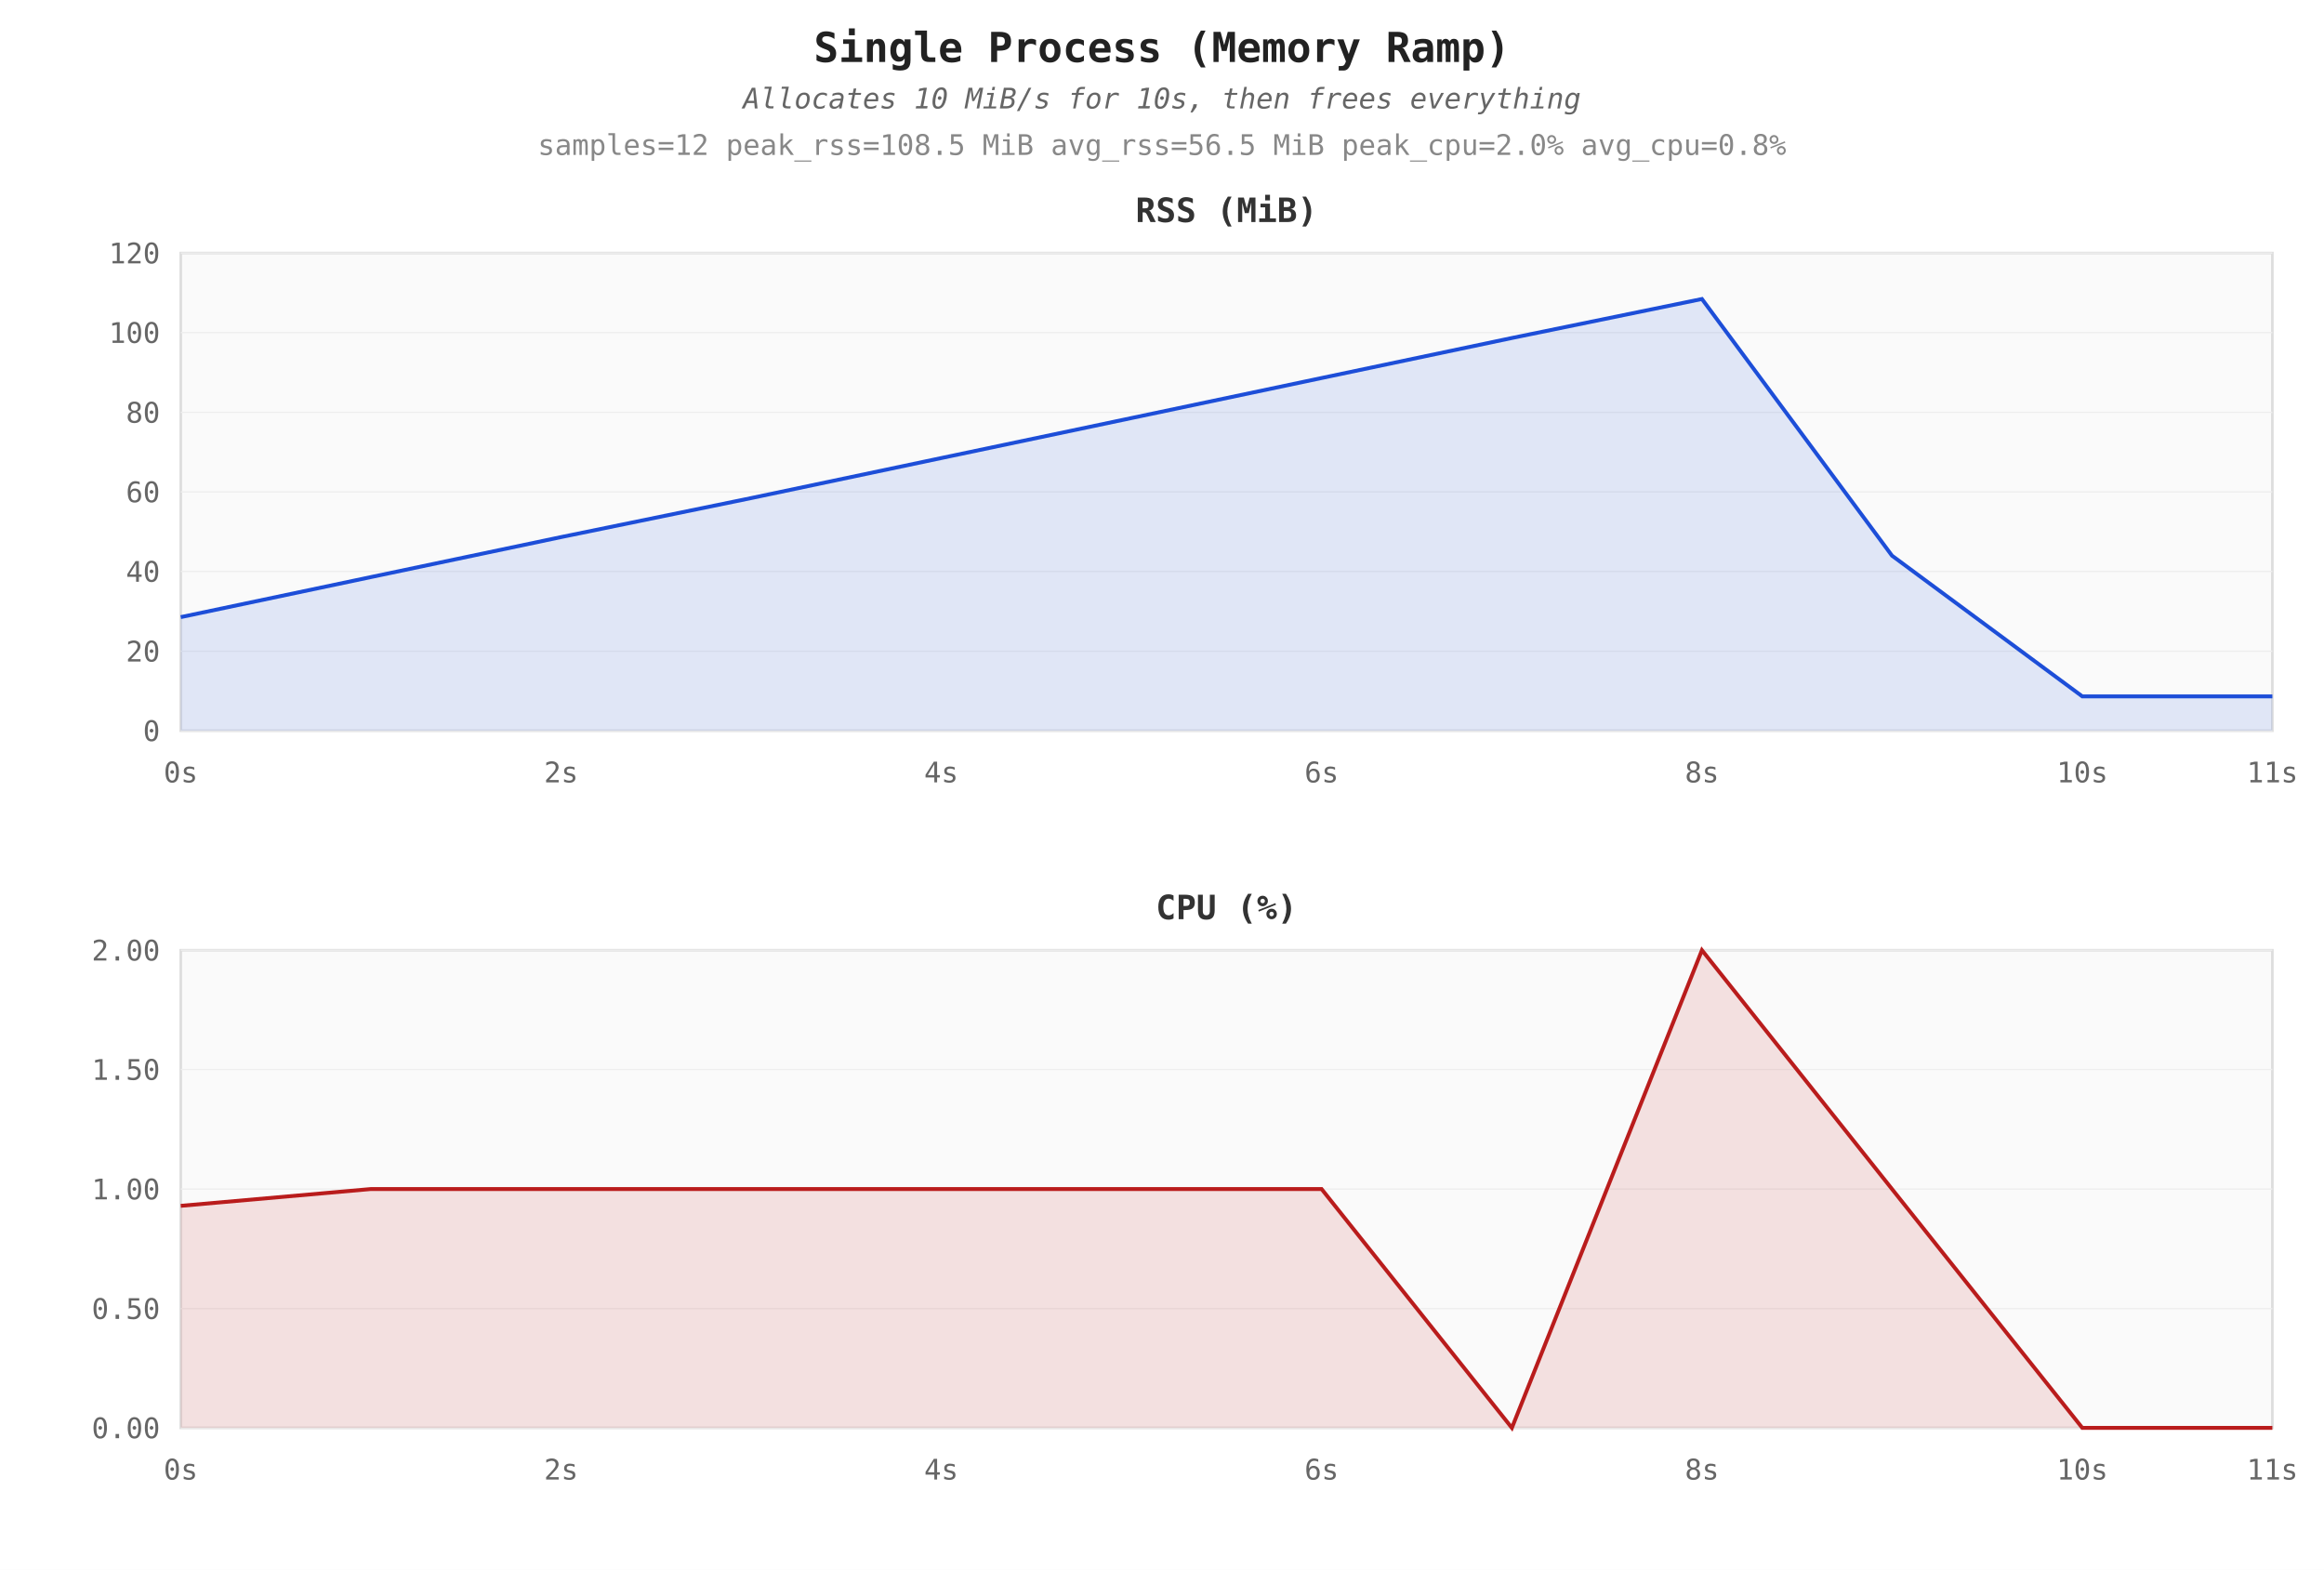
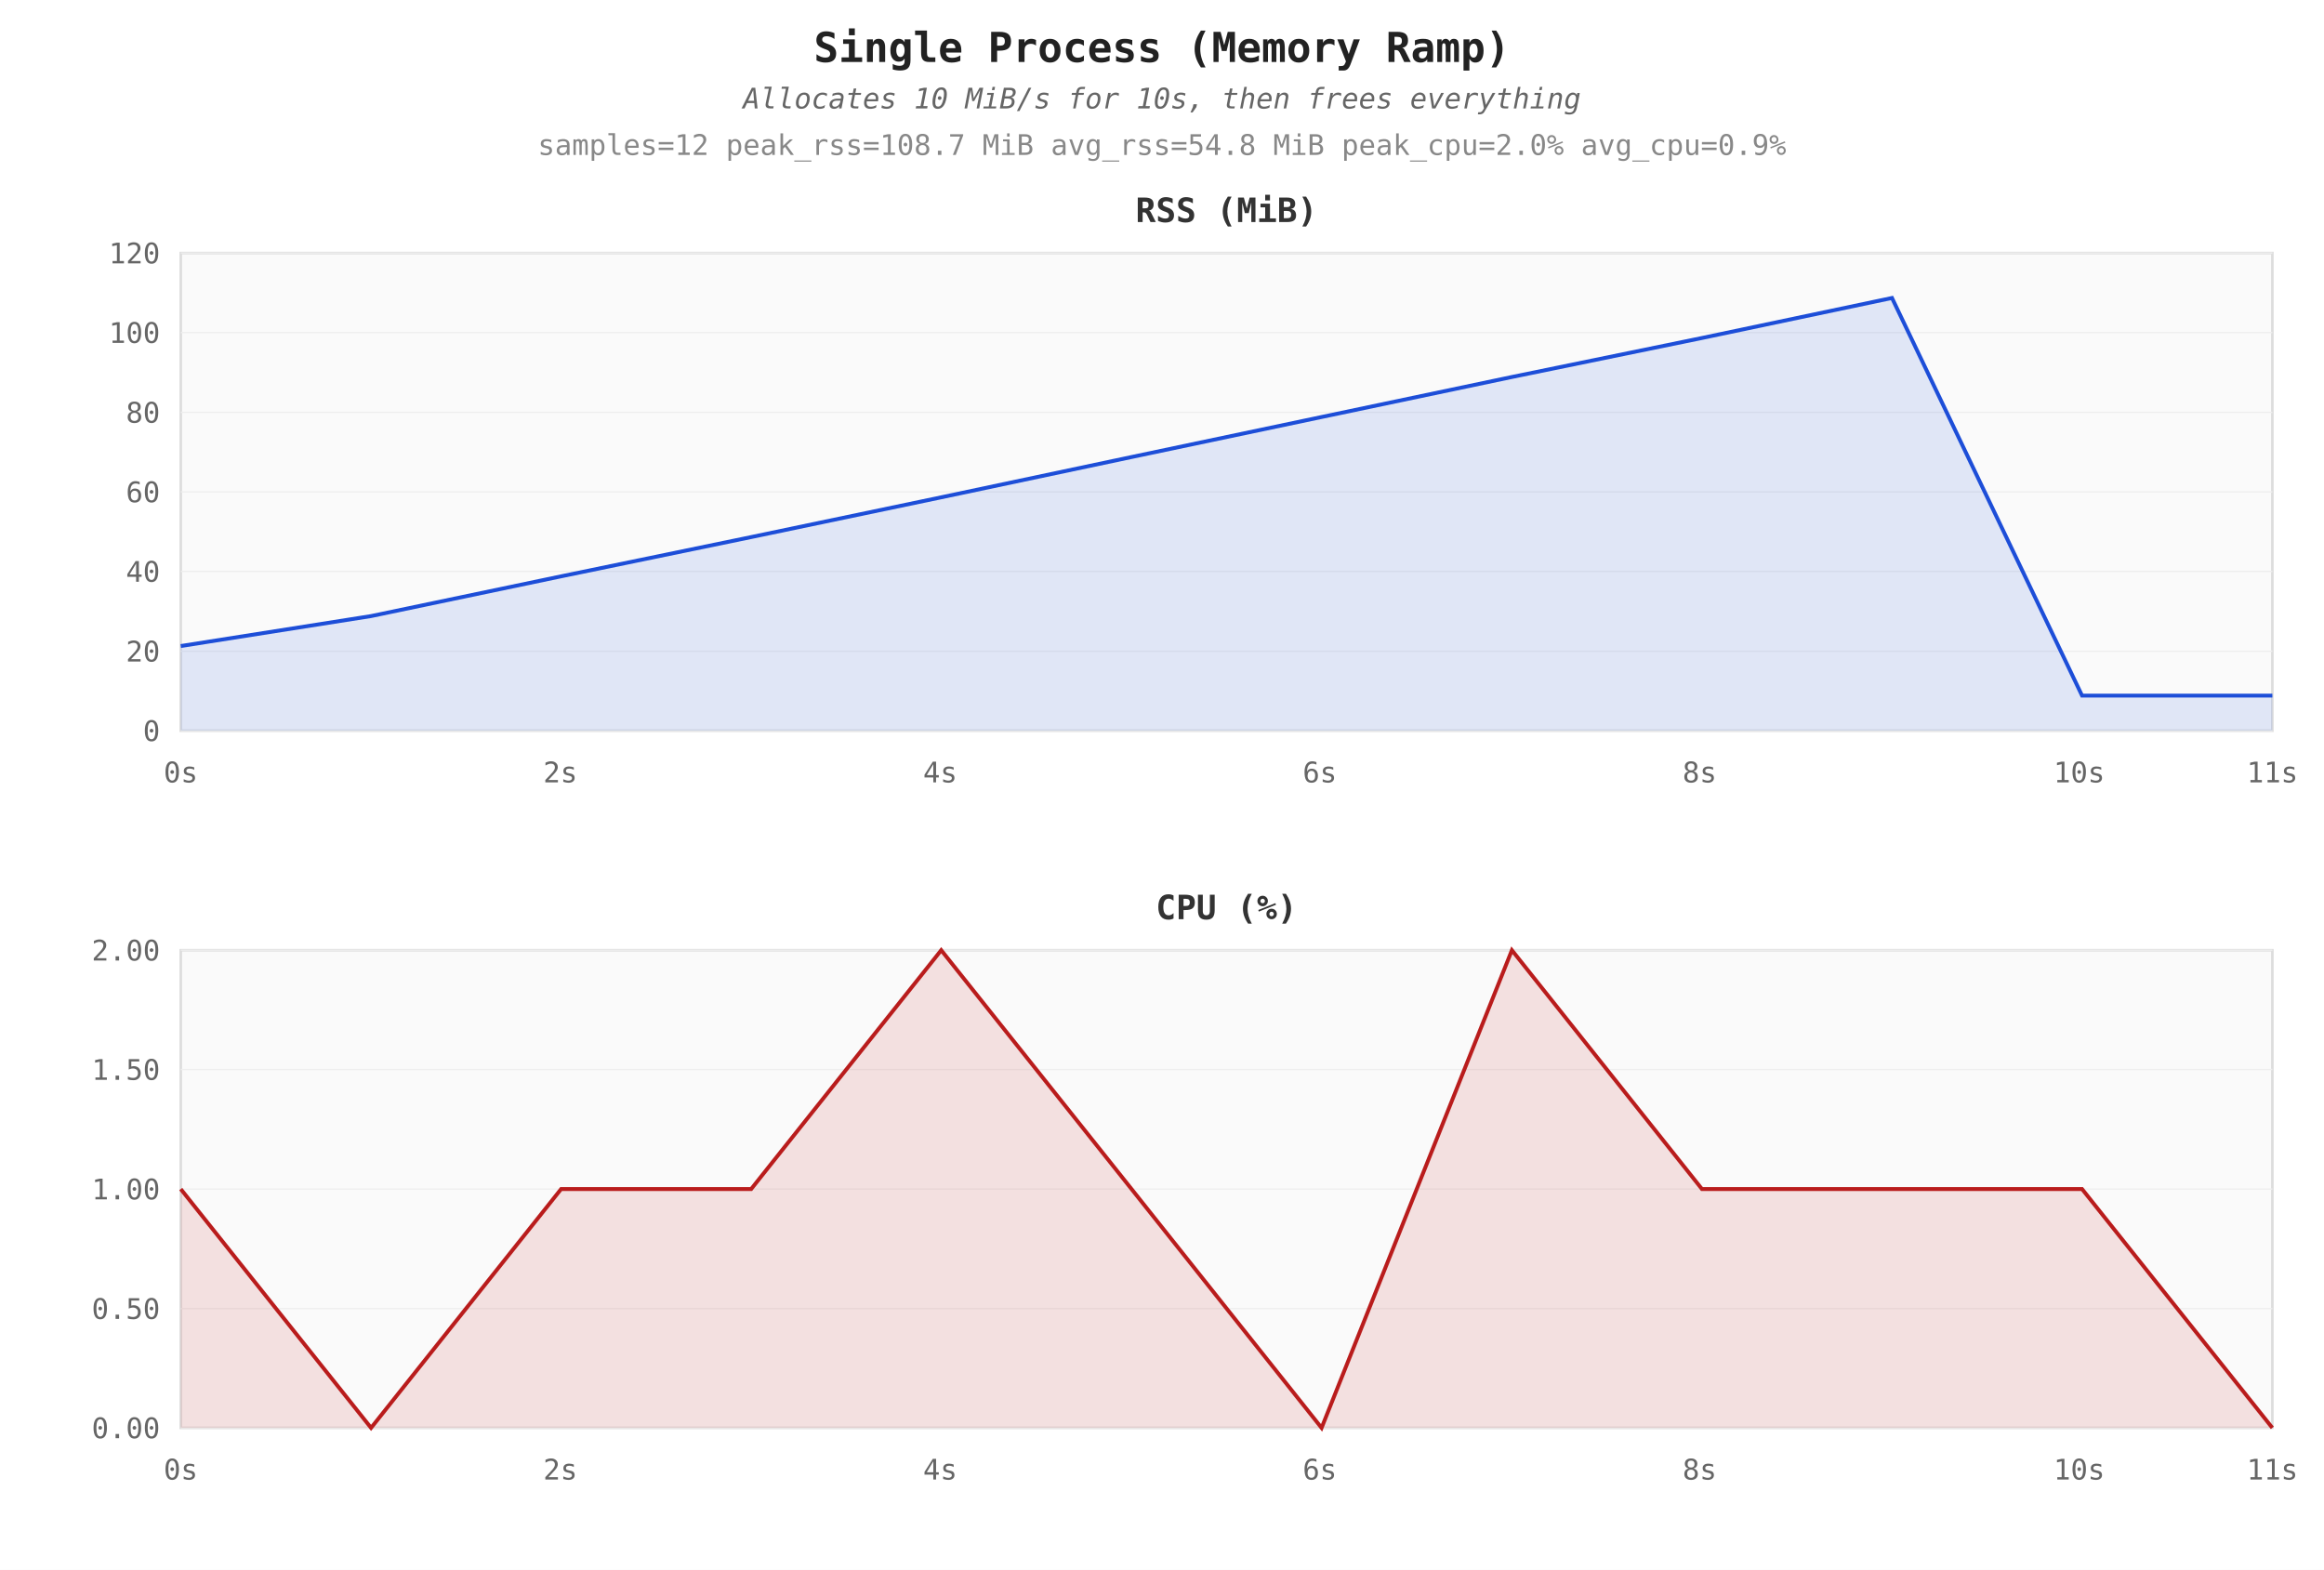
<svg xmlns="http://www.w3.org/2000/svg" width="900" height="608" font-family="monospace">
  <rect width="900" height="608" fill="white" />
  <text x="450.0" y="24" text-anchor="middle" font-size="16" font-weight="bold" fill="#222">Single Process (Memory Ramp)</text>
  <text x="450.0" y="42" text-anchor="middle" font-size="11" fill="#666" font-style="italic">Allocates 10 MiB/s for 10s, then frees everything</text>
-   <text x="450.0" y="60" text-anchor="middle" font-size="11" fill="#888">samples=12  peak_rss=108.5 MiB  avg_rss=56.5 MiB  peak_cpu=2.0%  avg_cpu=0.8%</text>
+   <text x="450.0" y="60" text-anchor="middle" font-size="11" fill="#888">samples=12  peak_rss=108.7 MiB  avg_rss=54.8 MiB  peak_cpu=2.0%  avg_cpu=0.9%</text>
  <rect x="70" y="98" width="810" height="185" fill="#fafafa" stroke="#ddd" />
  <line x1="70" y1="283.0" x2="880" y2="283.0" stroke="#eee" stroke-width="0.5" />
  <text x="62" y="287.0" text-anchor="end" font-size="11" fill="#666">0</text>
  <line x1="70" y1="252.2" x2="880" y2="252.2" stroke="#eee" stroke-width="0.5" />
  <text x="62" y="256.2" text-anchor="end" font-size="11" fill="#666">20</text>
  <line x1="70" y1="221.3" x2="880" y2="221.3" stroke="#eee" stroke-width="0.5" />
  <text x="62" y="225.3" text-anchor="end" font-size="11" fill="#666">40</text>
  <line x1="70" y1="190.5" x2="880" y2="190.5" stroke="#eee" stroke-width="0.5" />
  <text x="62" y="194.5" text-anchor="end" font-size="11" fill="#666">60</text>
  <line x1="70" y1="159.7" x2="880" y2="159.7" stroke="#eee" stroke-width="0.5" />
  <text x="62" y="163.7" text-anchor="end" font-size="11" fill="#666">80</text>
  <line x1="70" y1="128.8" x2="880" y2="128.8" stroke="#eee" stroke-width="0.5" />
  <text x="62" y="132.8" text-anchor="end" font-size="11" fill="#666">100</text>
  <line x1="70" y1="98.0" x2="880" y2="98.0" stroke="#eee" stroke-width="0.5" />
  <text x="62" y="102.0" text-anchor="end" font-size="11" fill="#666">120</text>
  <text x="70.0" y="303" text-anchor="middle" font-size="11" fill="#666">0s</text>
-   <text x="217.3" y="303" text-anchor="middle" font-size="11" fill="#666">2s</text>
-   <text x="364.5" y="303" text-anchor="middle" font-size="11" fill="#666">4s</text>
-   <text x="511.8" y="303" text-anchor="middle" font-size="11" fill="#666">6s</text>
-   <text x="659.1" y="303" text-anchor="middle" font-size="11" fill="#666">8s</text>
-   <text x="806.4" y="303" text-anchor="middle" font-size="11" fill="#666">10s</text>
+   <text x="217.0" y="303" text-anchor="middle" font-size="11" fill="#666">2s</text>
+   <text x="364.1" y="303" text-anchor="middle" font-size="11" fill="#666">4s</text>
+   <text x="511.1" y="303" text-anchor="middle" font-size="11" fill="#666">6s</text>
+   <text x="658.2" y="303" text-anchor="middle" font-size="11" fill="#666">8s</text>
+   <text x="805.2" y="303" text-anchor="middle" font-size="11" fill="#666">10s</text>
  <text x="880.0" y="303" text-anchor="middle" font-size="11" fill="#666">11s</text>
-   <polygon points="70.0,283.0 70.0,239.0 143.6,223.5 217.3,208.0 290.9,192.9 364.5,177.4 438.2,161.9 511.8,146.4 585.5,130.9 659.1,115.8 732.7,215.2 806.4,269.7 880.0,269.7 880.0,283.0" fill="#1d4ed8" opacity="0.12" />
-   <polyline points="70.0,239.0 143.6,223.5 217.3,208.0 290.9,192.9 364.5,177.4 438.2,161.9 511.8,146.4 585.5,130.9 659.1,115.8 732.7,215.2 806.4,269.7 880.0,269.7" fill="none" stroke="#1d4ed8" stroke-width="1.5" />
+   <polygon points="70.0,283.0 70.0,250.2 143.7,238.6 217.3,223.2 290.9,208.0 364.5,192.6 438.2,177.0 511.8,161.5 585.5,146.0 659.1,130.9 732.7,115.4 806.3,269.4 880.0,269.4 880.0,283.0" fill="#1d4ed8" opacity="0.12" />
+   <polyline points="70.0,250.2 143.7,238.6 217.3,223.2 290.9,208.0 364.5,192.6 438.2,177.0 511.8,161.5 585.5,146.0 659.1,130.9 732.7,115.4 806.3,269.4 880.0,269.4" fill="none" stroke="#1d4ed8" stroke-width="1.5" />
  <text x="475.0" y="86" text-anchor="middle" font-size="13" font-weight="bold" fill="#333">RSS (MiB)</text>
  <rect x="70" y="368" width="810" height="185" fill="#fafafa" stroke="#ddd" />
  <line x1="70" y1="553.0" x2="880" y2="553.0" stroke="#eee" stroke-width="0.5" />
  <text x="62" y="557.0" text-anchor="end" font-size="11" fill="#666">0.00</text>
  <line x1="70" y1="506.8" x2="880" y2="506.8" stroke="#eee" stroke-width="0.5" />
  <text x="62" y="510.8" text-anchor="end" font-size="11" fill="#666">0.50</text>
  <line x1="70" y1="460.5" x2="880" y2="460.5" stroke="#eee" stroke-width="0.5" />
  <text x="62" y="464.5" text-anchor="end" font-size="11" fill="#666">1.00</text>
  <line x1="70" y1="414.2" x2="880" y2="414.2" stroke="#eee" stroke-width="0.5" />
  <text x="62" y="418.2" text-anchor="end" font-size="11" fill="#666">1.50</text>
  <line x1="70" y1="368.0" x2="880" y2="368.0" stroke="#eee" stroke-width="0.5" />
  <text x="62" y="372.0" text-anchor="end" font-size="11" fill="#666">2.00</text>
  <text x="70.0" y="573" text-anchor="middle" font-size="11" fill="#666">0s</text>
-   <text x="217.3" y="573" text-anchor="middle" font-size="11" fill="#666">2s</text>
-   <text x="364.5" y="573" text-anchor="middle" font-size="11" fill="#666">4s</text>
-   <text x="511.8" y="573" text-anchor="middle" font-size="11" fill="#666">6s</text>
-   <text x="659.1" y="573" text-anchor="middle" font-size="11" fill="#666">8s</text>
-   <text x="806.4" y="573" text-anchor="middle" font-size="11" fill="#666">10s</text>
+   <text x="217.0" y="573" text-anchor="middle" font-size="11" fill="#666">2s</text>
+   <text x="364.1" y="573" text-anchor="middle" font-size="11" fill="#666">4s</text>
+   <text x="511.1" y="573" text-anchor="middle" font-size="11" fill="#666">6s</text>
+   <text x="658.2" y="573" text-anchor="middle" font-size="11" fill="#666">8s</text>
+   <text x="805.2" y="573" text-anchor="middle" font-size="11" fill="#666">10s</text>
  <text x="880.0" y="573" text-anchor="middle" font-size="11" fill="#666">11s</text>
-   <polygon points="70.0,553.0 70.0,467.0 143.6,460.5 217.3,460.5 290.9,460.5 364.5,460.5 438.2,460.5 511.8,460.5 585.5,553.0 659.1,368.0 732.7,460.5 806.4,553.0 880.0,553.0 880.0,553.0" fill="#b91c1c" opacity="0.12" />
-   <polyline points="70.0,467.0 143.6,460.5 217.3,460.5 290.9,460.5 364.5,460.5 438.2,460.5 511.8,460.5 585.5,553.0 659.1,368.0 732.7,460.5 806.4,553.0 880.0,553.0" fill="none" stroke="#b91c1c" stroke-width="1.5" />
+   <polygon points="70.0,553.0 70.0,460.5 143.7,553.0 217.3,460.5 290.9,460.5 364.5,368.0 438.2,460.5 511.8,553.0 585.5,368.0 659.1,460.5 732.7,460.5 806.3,460.5 880.0,553.0 880.0,553.0" fill="#b91c1c" opacity="0.12" />
+   <polyline points="70.0,460.5 143.7,553.0 217.3,460.5 290.9,460.5 364.5,368.0 438.2,460.5 511.8,553.0 585.5,368.0 659.1,460.5 732.7,460.5 806.3,460.5 880.0,553.0" fill="none" stroke="#b91c1c" stroke-width="1.5" />
  <text x="475.0" y="356" text-anchor="middle" font-size="13" font-weight="bold" fill="#333">CPU (%)</text>
</svg>
